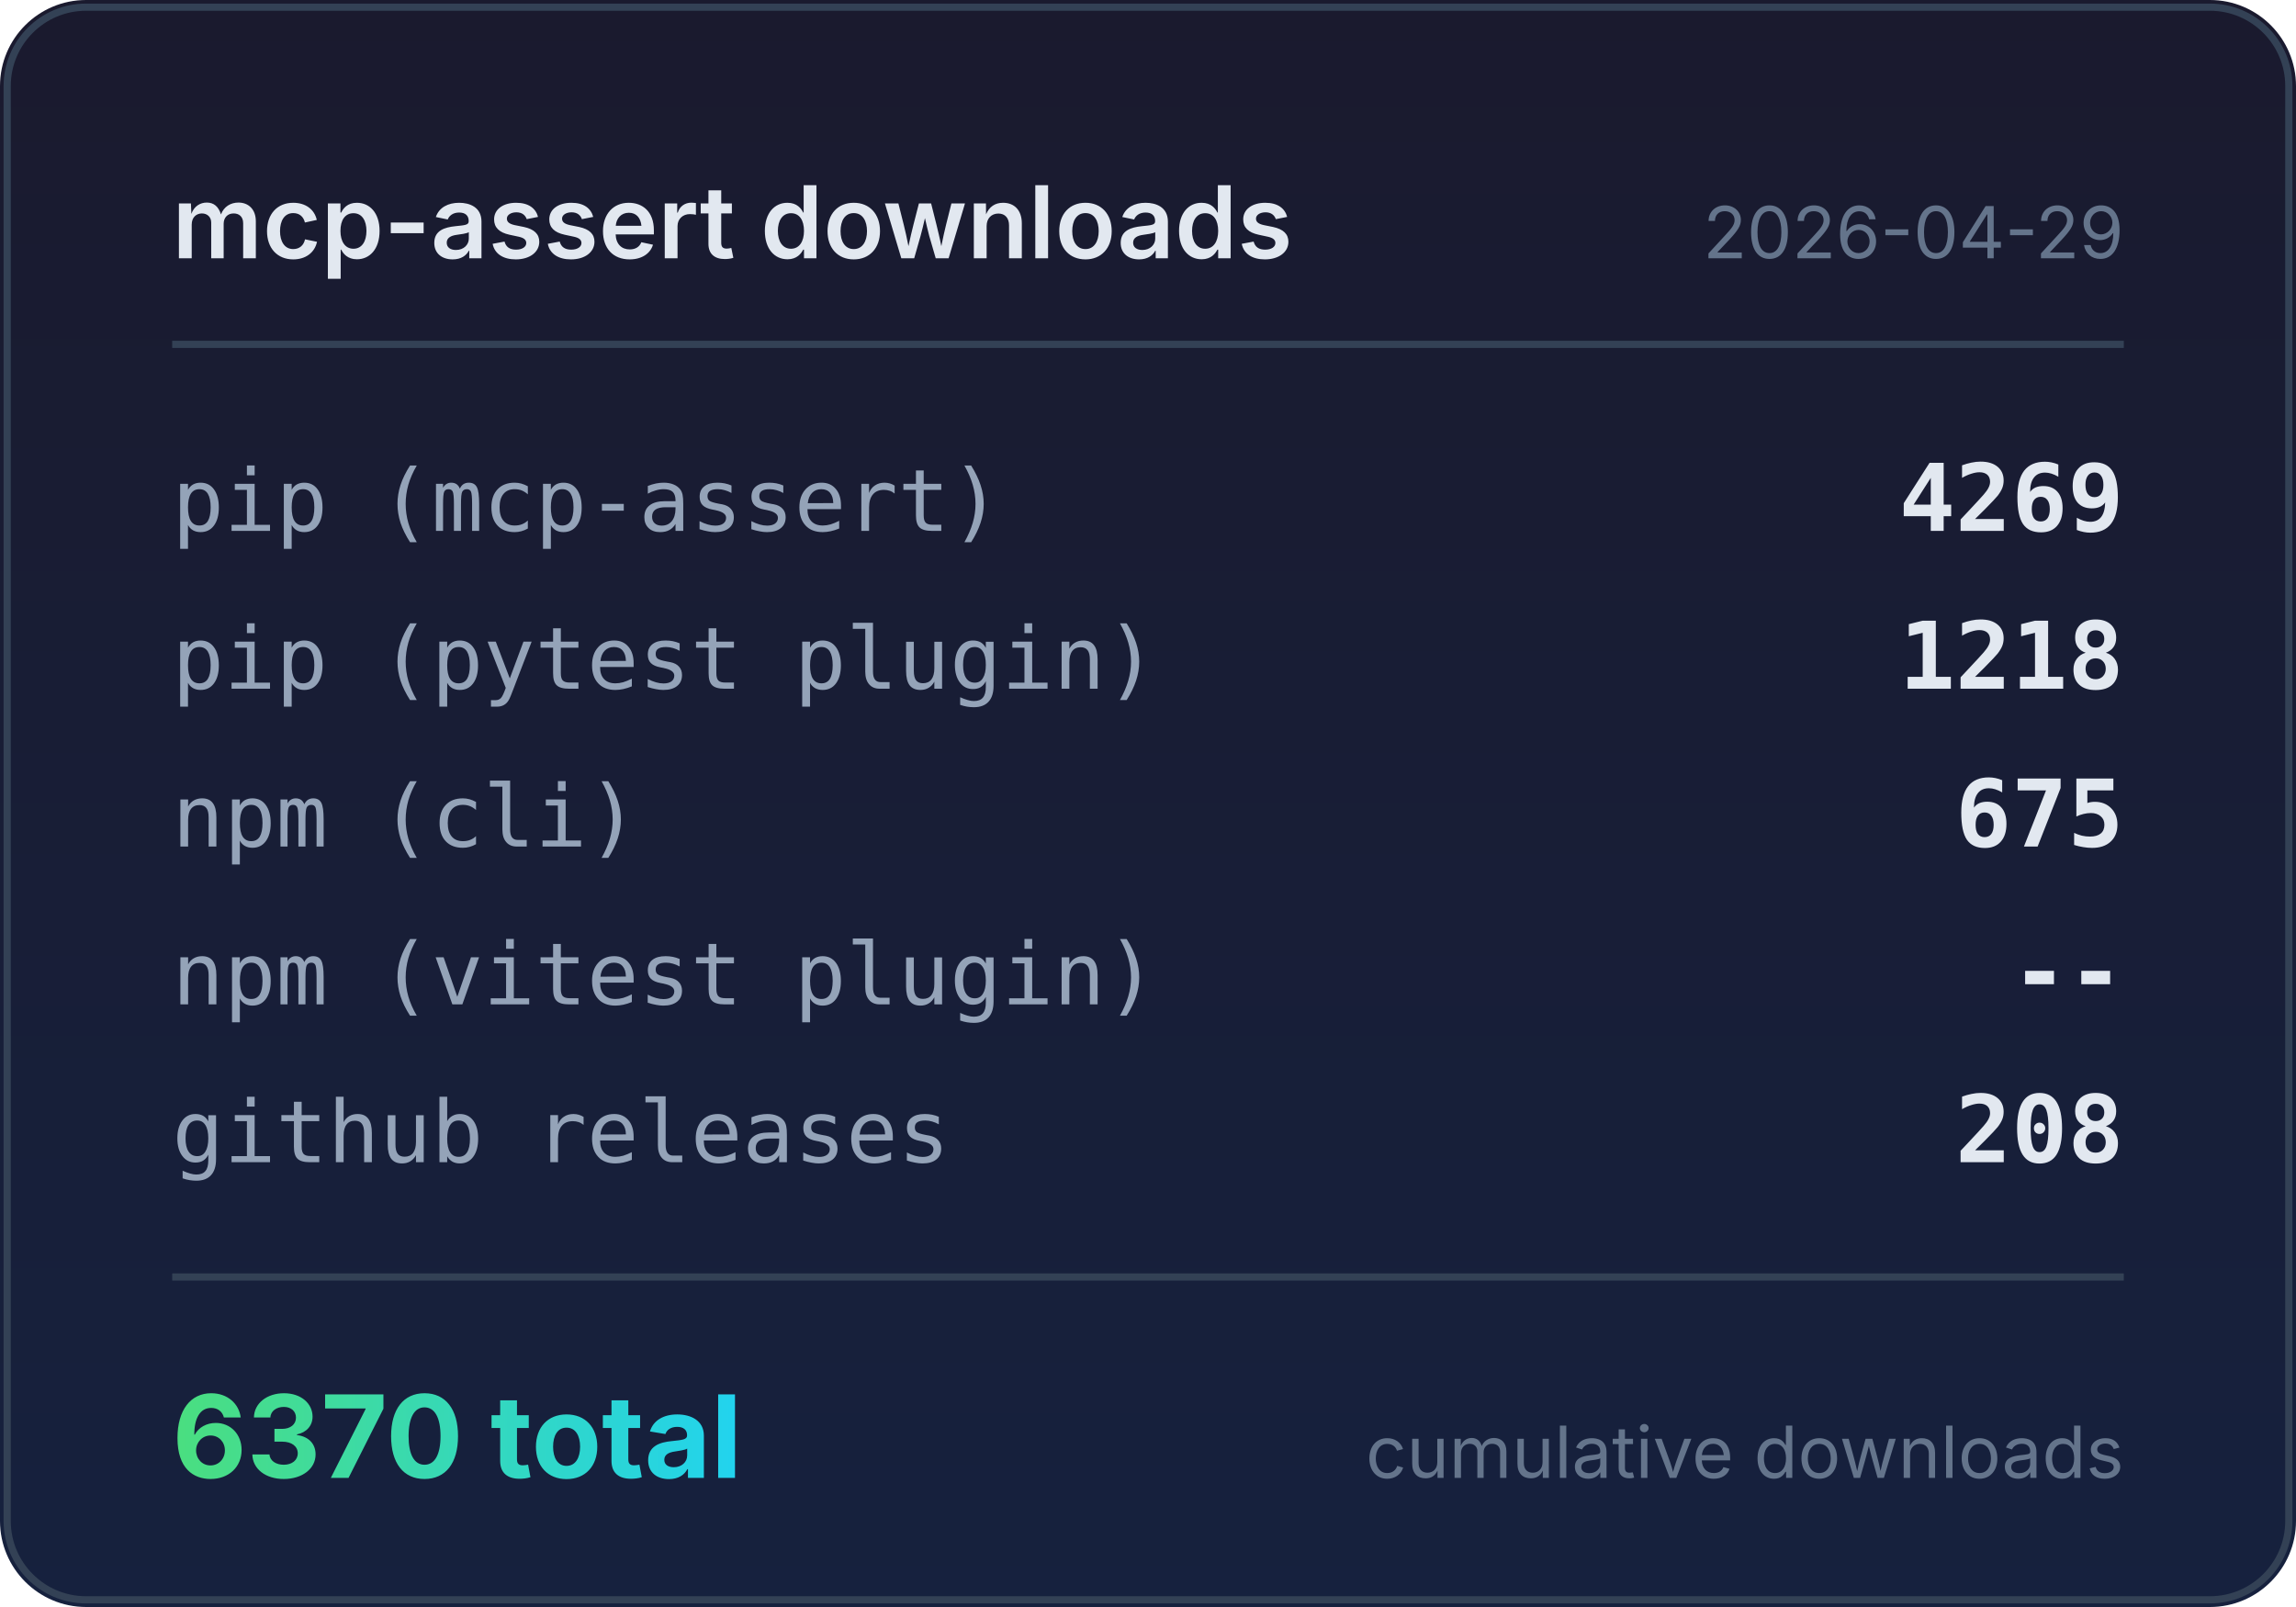
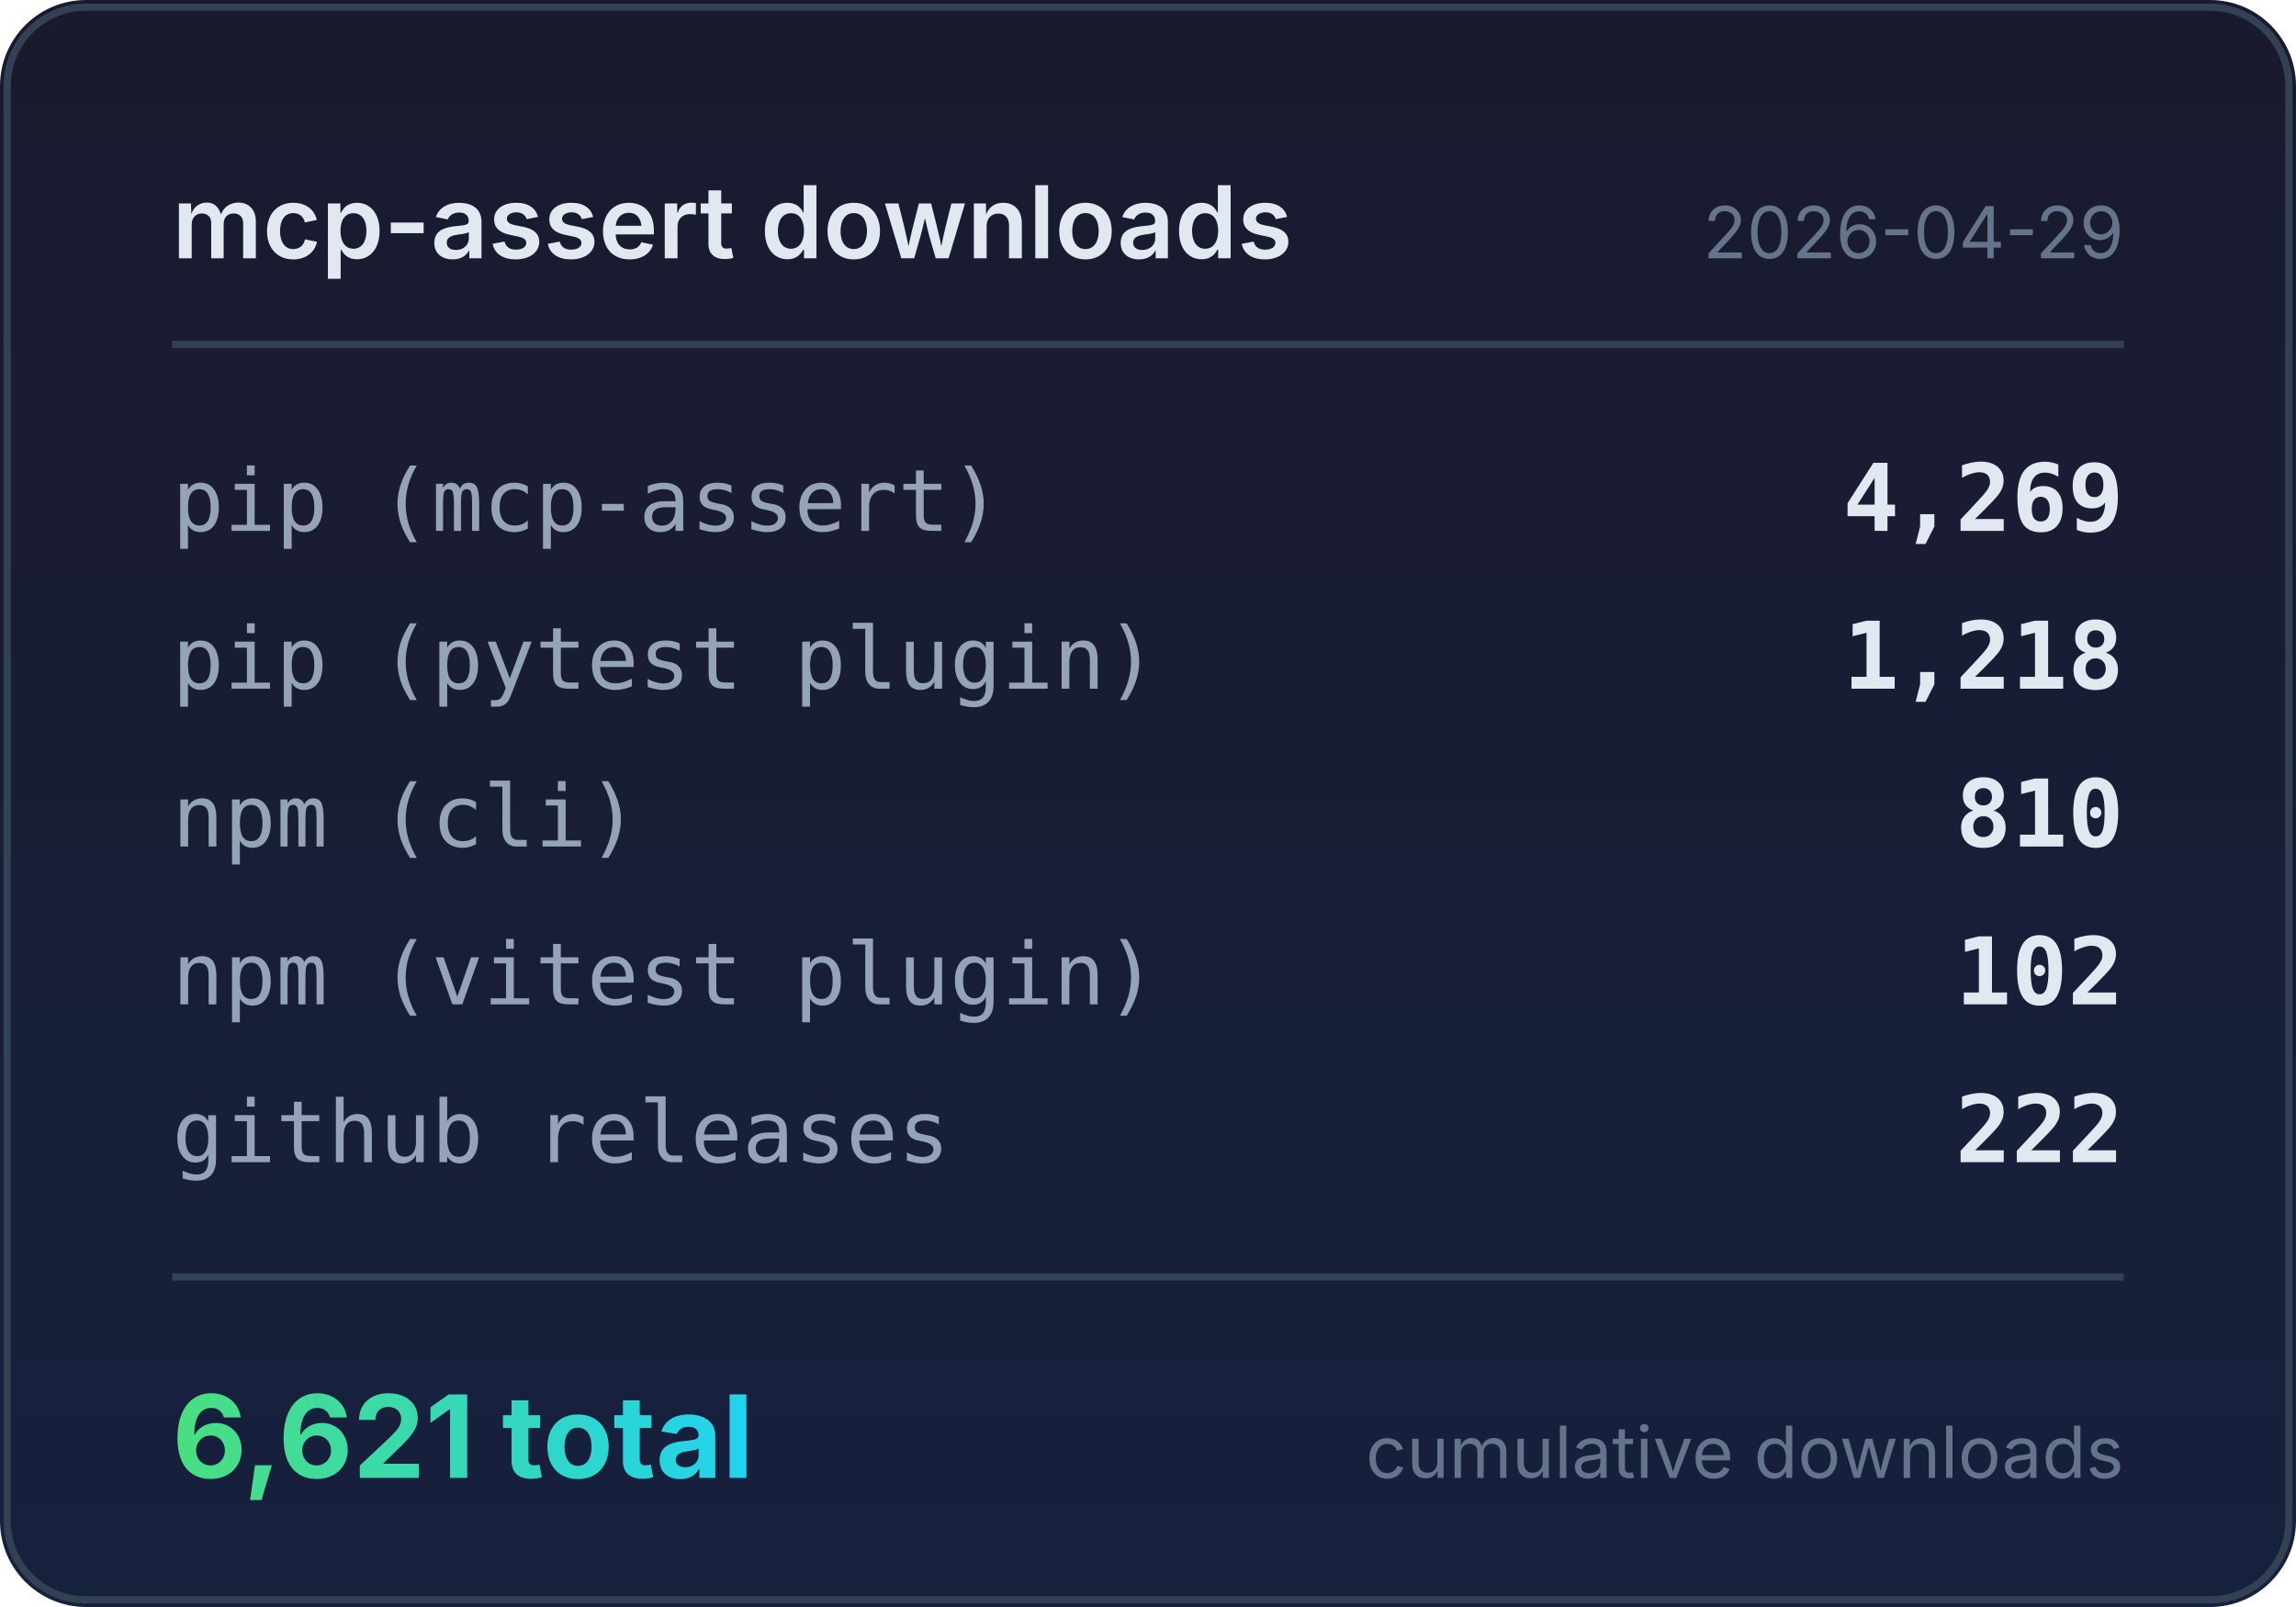
<svg xmlns="http://www.w3.org/2000/svg" width="320" height="224" viewBox="0 0 320 224">
  <defs>
    <linearGradient id="bg" x1="0" y1="0" x2="0" y2="1">
      <stop offset="0%" stop-color="#1a1a2e" />
      <stop offset="100%" stop-color="#16213e" />
    </linearGradient>
    <linearGradient id="accent" x1="0" y1="0" x2="1" y2="0">
      <stop offset="0%" stop-color="#4ade80" />
      <stop offset="100%" stop-color="#22d3ee" />
    </linearGradient>
  </defs>
  <rect width="320" height="224" rx="12" fill="url(#bg)" />
  <rect x="1" y="1" width="318" height="222" rx="11" fill="none" stroke="#334155" stroke-width="1" />
  <text x="24" y="36" fill="#e2e8f0" font-family="system-ui,-apple-system,sans-serif" font-size="14" font-weight="600">mcp-assert downloads</text>
  <text x="296" y="36" fill="#64748b" font-family="system-ui,-apple-system,sans-serif" font-size="10" text-anchor="end">2026-04-29</text>
  <line x1="24" y1="48" x2="296" y2="48" stroke="#334155" stroke-width="1" />
  <text x="24" y="74" fill="#94a3b8" font-family="ui-monospace,monospace" font-size="12">pip (mcp-assert)</text>
-   <text x="296" y="74" fill="#e2e8f0" font-family="ui-monospace,monospace" font-size="13" font-weight="600" text-anchor="end">4269</text>
+   <text x="296" y="74" fill="#e2e8f0" font-family="ui-monospace,monospace" font-size="13" font-weight="600" text-anchor="end">4,269</text>
  <text x="24" y="96" fill="#94a3b8" font-family="ui-monospace,monospace" font-size="12">pip (pytest plugin)</text>
-   <text x="296" y="96" fill="#e2e8f0" font-family="ui-monospace,monospace" font-size="13" font-weight="600" text-anchor="end">1218</text>
+   <text x="296" y="96" fill="#e2e8f0" font-family="ui-monospace,monospace" font-size="13" font-weight="600" text-anchor="end">1,218</text>
  <text x="24" y="118" fill="#94a3b8" font-family="ui-monospace,monospace" font-size="12">npm (cli)</text>
-   <text x="296" y="118" fill="#e2e8f0" font-family="ui-monospace,monospace" font-size="13" font-weight="600" text-anchor="end">675</text>
+   <text x="296" y="118" fill="#e2e8f0" font-family="ui-monospace,monospace" font-size="13" font-weight="600" text-anchor="end">810</text>
  <text x="24" y="140" fill="#94a3b8" font-family="ui-monospace,monospace" font-size="12">npm (vitest plugin)</text>
-   <text x="296" y="140" fill="#e2e8f0" font-family="ui-monospace,monospace" font-size="13" font-weight="600" text-anchor="end">--</text>
+   <text x="296" y="140" fill="#e2e8f0" font-family="ui-monospace,monospace" font-size="13" font-weight="600" text-anchor="end">102</text>
  <text x="24" y="162" fill="#94a3b8" font-family="ui-monospace,monospace" font-size="12">github releases</text>
-   <text x="296" y="162" fill="#e2e8f0" font-family="ui-monospace,monospace" font-size="13" font-weight="600" text-anchor="end">208</text>
+   <text x="296" y="162" fill="#e2e8f0" font-family="ui-monospace,monospace" font-size="13" font-weight="600" text-anchor="end">222</text>
  <line x1="24" y1="178" x2="296" y2="178" stroke="#334155" stroke-width="1" />
-   <text x="24" y="206" fill="url(#accent)" font-family="system-ui,-apple-system,sans-serif" font-size="16" font-weight="700">6370 total</text>
+   <text x="24" y="206" fill="url(#accent)" font-family="system-ui,-apple-system,sans-serif" font-size="16" font-weight="700">6,621 total</text>
  <text x="296" y="206" fill="#64748b" font-family="system-ui,-apple-system,sans-serif" font-size="10" text-anchor="end">cumulative downloads</text>
</svg>
